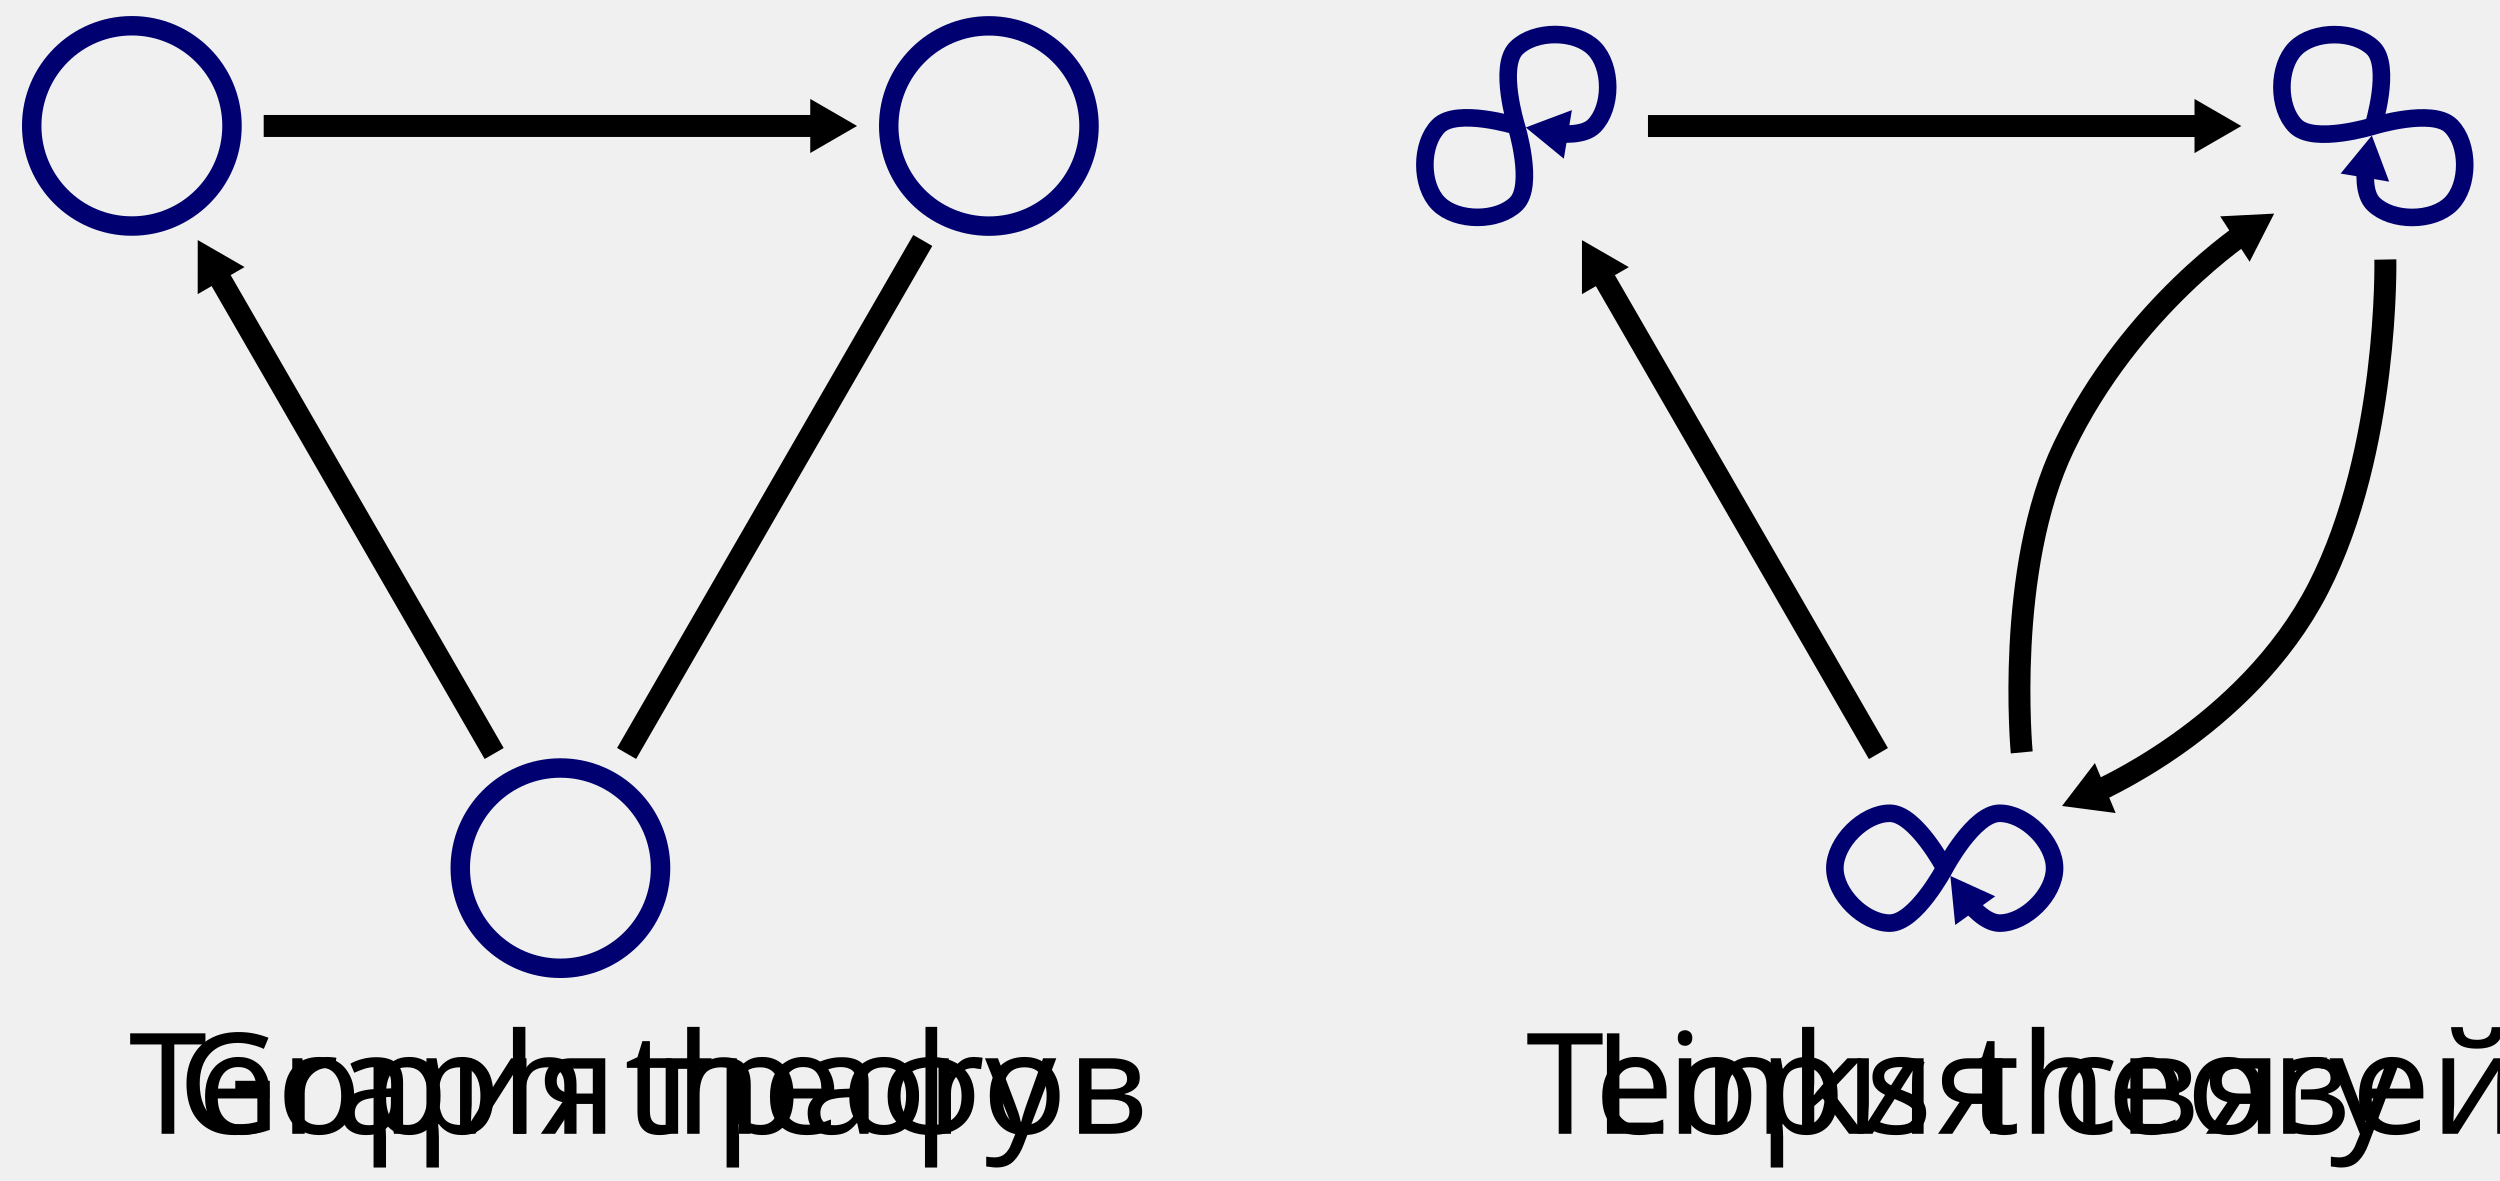
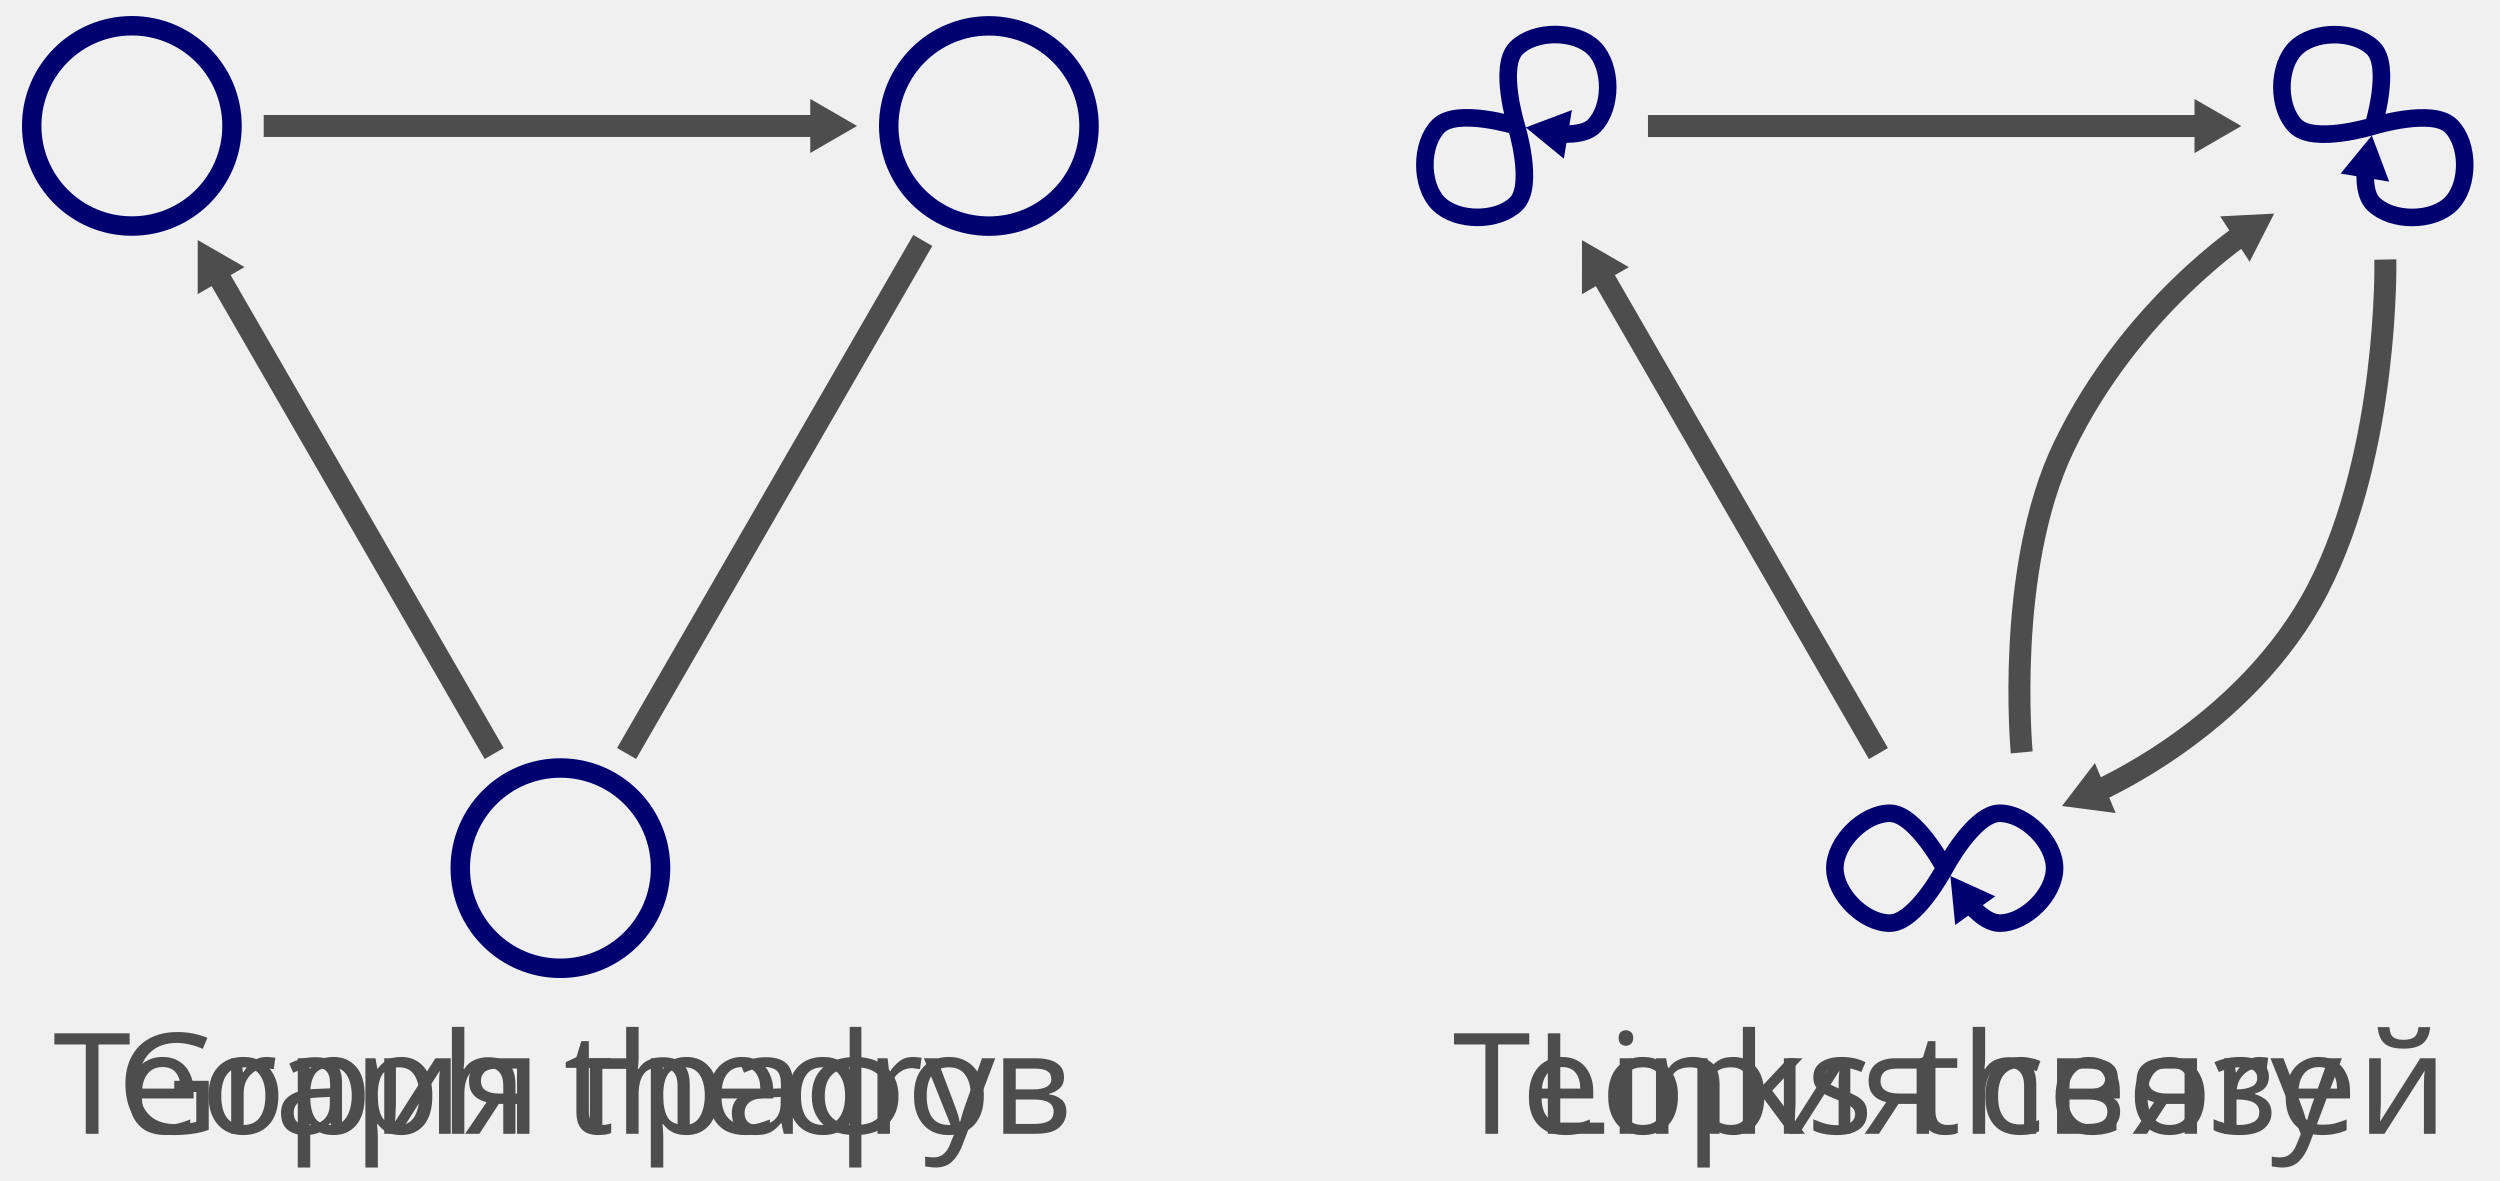
<svg xmlns="http://www.w3.org/2000/svg" xmlns:xlink="http://www.w3.org/1999/xlink" id="svg8" width="568.825" height="268.661" version="1.1" viewBox="0 0 150.502 71.083">
  <defs id="defs2">
+     <marker orient="auto" refY="0.0" refX="0.0" id="marker1918" style="overflow:visible">
+       <path id="path1916" d="M 5.77,0.0 L -2.88,5.0 L -2.88,-5.0 L 5.77,0.0 z " style="fill-rule:evenodd;stroke:#4d4d4d;stroke-width:1pt;stroke-opacity:1;fill:#4d4d4d;fill-opacity:1" transform="scale(-0.2)" />
+     </marker>
+     <marker orient="auto" refY="0.0" refX="0.0" id="marker1794" style="overflow:visible">
+       <path id="path1792" d="M 5.77,0.0 L -2.88,5.0 L -2.88,-5.0 L 5.77,0.0 z " style="fill-rule:evenodd;stroke:#4d4d4d;stroke-width:1pt;stroke-opacity:1;fill:#4d4d4d;fill-opacity:1" transform="scale(0.2)" />
+     </marker>
+     <marker orient="auto" refY="0.0" refX="0.0" id="marker1676" style="overflow:visible">
+       <path id="path1674" d="M 5.77,0.0 L -2.88,5.0 L -2.88,-5.0 L 5.77,0.0 z " style="fill-rule:evenodd;stroke:#4d4d4d;stroke-width:1pt;stroke-opacity:1;fill:#4d4d4d;fill-opacity:1" transform="scale(0.2)" />
+     </marker>
+     <marker orient="auto" refY="0.0" refX="0.0" id="marker1564" style="overflow:visible">
+       <path id="path1562" d="M 5.77,0.0 L -2.88,5.0 L -2.88,-5.0 L 5.77,0.0 z " style="fill-rule:evenodd;stroke:#4d4d4d;stroke-width:1pt;stroke-opacity:1;fill:#4d4d4d;fill-opacity:1" transform="scale(-0.2)" />
+     </marker>
+     <marker orient="auto" refY="0.0" refX="0.0" id="marker1458" style="overflow:visible">
+       <path id="path1244" d="M 5.77,0.0 L -2.88,5.0 L -2.88,-5.0 L 5.77,0.0 z " style="fill-rule:evenodd;stroke:#4d4d4d;stroke-width:1pt;stroke-opacity:1;fill:#4d4d4d;fill-opacity:1" transform="scale(0.2)" />
+     </marker>
+     <marker orient="auto" refY="0.0" refX="0.0" id="marker1359" style="overflow:visible">
+       <path id="path1235" d="M 5.77,0.0 L -2.88,5.0 L -2.88,-5.0 L 5.77,0.0 z " style="fill-rule:evenodd;stroke:#4d4d4d;stroke-width:1pt;stroke-opacity:1;fill:#4d4d4d;fill-opacity:1" transform="scale(-0.2)" />
+     </marker>
    <marker id="marker13285" orient="auto" overflow="visible" refX="0" refY="0">
      <path id="path13283" fill="#000" fill-opacity="1" fill-rule="evenodd" stroke="#000" stroke-opacity="1" stroke-width="1.333" d="M 5.77,0 -2.88,5 V -5 Z" transform="scale(0.2)" />
    </marker>
    <marker id="marker13527" orient="auto" overflow="visible" refX="0" refY="0">
      <path id="path13525" fill="#000" fill-opacity="1" fill-rule="evenodd" stroke="#000" stroke-opacity="1" stroke-width="1.333" d="M 5.77,0 -2.88,5 V -5 Z" transform="scale(-0.2)" />
    </marker>
    <marker id="TriangleOutS" orient="auto" overflow="visible" refX="0" refY="0">
      <path id="path4782" fill="#000" fill-opacity="1" fill-rule="evenodd" stroke="#000" stroke-opacity="1" stroke-width="1.333" d="M 5.77,0 -2.88,5 V -5 Z" transform="scale(0.2)" />
    </marker>
    <marker id="marker17975" orient="auto" overflow="visible" refX="0" refY="0">
      <path id="path17973" fill="#fff" fill-rule="evenodd" stroke="#000070" stroke-opacity="1" stroke-width="1.333" d="M 5.77,0 -2.88,5 V -5 Z" transform="matrix(0.2,0,0,0.2,-0.6,0)" />
    </marker>
    <marker id="marker17827" orient="auto" overflow="visible" refX="0" refY="0">
      <path id="path17825" fill="#fff" fill-rule="evenodd" stroke="#000070" stroke-opacity="1" stroke-width="1.333" d="M 5.77,0 -2.88,5 V -5 Z" transform="matrix(0.2,0,0,0.2,-0.6,0)" />
    </marker>
    <marker id="EmptyTriangleOutS" orient="auto" overflow="visible" refX="0" refY="0">
      <path id="path4800" fill="#fff" fill-rule="evenodd" stroke="#000070" stroke-opacity="1" stroke-width="1.333" d="M 5.77,0 -2.88,5 V -5 Z" transform="matrix(0.2,0,0,0.2,-0.6,0)" />
    </marker>
    <marker id="TriangleInS" orient="auto" overflow="visible" refX="0" refY="0">
      <path id="path4773" fill="#000" fill-opacity="1" fill-rule="evenodd" stroke="#000" stroke-opacity="1" stroke-width="1.333" d="M 5.77,0 -2.88,5 V -5 Z" transform="scale(-0.2)" />
    </marker>
    <marker id="TriangleOutS-6" orient="auto" overflow="visible" refX="0" refY="0">
      <path id="path1042" fill="#000" fill-opacity="1" fill-rule="evenodd" stroke="#000" stroke-opacity="1" stroke-width="1.333" d="M 5.77,0 -2.88,5 V -5 Z" transform="scale(0.2)" />
    </marker>
    <marker id="marker1426" orient="auto" overflow="visible" refX="0" refY="0">
      <path id="path1424" fill="#000" fill-opacity="1" fill-rule="evenodd" stroke="#000" stroke-opacity="1" stroke-width="1.333" d="M 5.77,0 -2.88,5 V -5 Z" transform="scale(-0.2)" />
    </marker>
    <marker id="TriangleInS-2" orient="auto" overflow="visible" refX="0" refY="0">
      <path id="path1033" fill="#000" fill-opacity="1" fill-rule="evenodd" stroke="#000" stroke-opacity="1" stroke-width="1.333" d="M 5.77,0 -2.88,5 V -5 Z" transform="scale(-0.2)" />
    </marker>
    <marker id="marker1204" orient="auto" overflow="visible" refX="0" refY="0">
      <path id="path1202" fill="#000" fill-opacity="1" fill-rule="evenodd" stroke="#000" stroke-opacity="1" stroke-width="1.333" d="M 5.77,0 -2.88,5 V -5 Z" transform="scale(0.2)" />
    </marker>
    <marker id="TriangleOutS-6-6" orient="auto" overflow="visible" refX="0" refY="0">
      <path id="path1042-3" fill="#000" fill-opacity="1" fill-rule="evenodd" stroke="#000" stroke-opacity="1" stroke-width="1.333" d="M 5.77,0 -2.88,5 V -5 Z" transform="scale(0.2)" />
    </marker>
    <marker id="marker1426-7" orient="auto" overflow="visible" refX="0" refY="0">
      <path id="path1424-7" fill="#000" fill-opacity="1" fill-rule="evenodd" stroke="#000" stroke-opacity="1" stroke-width="1.333" d="M 5.77,0 -2.88,5 V -5 Z" transform="scale(-0.2)" />
    </marker>
  </defs>
-   <g id="layer4" display="inline">
-     <text id="text5178" x="7.757" y="68.255" fill="#000" fill-opacity="1" stroke="none" stroke-linecap="butt" stroke-linejoin="miter" stroke-opacity="1" stroke-width=".265" display="inline" font-family="Calibri" font-size="8.467" font-stretch="normal" font-style="normal" font-variant="normal" font-weight="normal" letter-spacing="0" word-spacing="0" xml:space="preserve" style="line-height:125%;-inkscape-font-specification:Calibri">
-       <tspan id="tspan5176" x="7.757" y="68.255" stroke-width=".265" font-family="Calibri" font-size="8.467" font-stretch="normal" font-style="normal" font-variant="normal" font-weight="normal" style="-inkscape-font-specification:Calibri">Теория графов</tspan>
+   <g id="g1056" style="display:inline">
+     <text id="text5178" x="3.194" y="68.255" display="inline" font-size="8.467" font-stretch="normal" font-style="normal" font-variant="normal" font-weight="normal" letter-spacing="0" word-spacing="0" xml:space="preserve" style="font-style:normal;font-variant:normal;font-weight:normal;font-stretch:normal;font-size:8.467px;line-height:125%;font-family:Calibri;-inkscape-font-specification:Calibri;letter-spacing:0;word-spacing:0;display:inline;fill:#4d4d4d;fill-opacity:1;stroke:none;stroke-width:0.265;stroke-linecap:butt;stroke-linejoin:miter;stroke-opacity:1">
+       <tspan id="tspan5176" x="3.194" y="68.255" font-size="8.467" font-stretch="normal" font-style="normal" font-variant="normal" font-weight="normal" style="font-style:normal;font-variant:normal;font-weight:normal;font-stretch:normal;font-size:8.467px;font-family:Calibri;-inkscape-font-specification:Calibri;fill:#4d4d4d;fill-opacity:1;stroke-width:0.265">Теория графов</tspan>
    </text>
-     <text id="text5182" x="91.866" y="68.255" fill="#000" fill-opacity="1" stroke="none" stroke-linecap="butt" stroke-linejoin="miter" stroke-opacity="1" stroke-width=".265" display="inline" font-family="Cambria" font-size="8.467" font-stretch="normal" font-style="normal" font-variant="normal" font-weight="normal" letter-spacing="0" word-spacing="0" xml:space="preserve" style="line-height:125%;-inkscape-font-specification:Cambria">
-       <tspan id="tspan5180" x="91.866" y="68.255" stroke-width=".265" font-family="Calibri" font-size="8.467" font-stretch="normal" font-style="normal" font-variant="normal" font-weight="normal" style="-inkscape-font-specification:Calibri">Теория связей</tspan>
+     <text id="text5182" x="87.452" y="68.255" display="inline" font-size="8.467" font-stretch="normal" font-style="normal" font-variant="normal" font-weight="normal" letter-spacing="0" word-spacing="0" xml:space="preserve" style="font-style:normal;font-variant:normal;font-weight:normal;font-stretch:normal;font-size:8.467px;line-height:125%;font-family:Cambria;-inkscape-font-specification:Cambria;letter-spacing:0;word-spacing:0;display:inline;fill:#4d4d4d;fill-opacity:1;stroke:none;stroke-width:0.265;stroke-linecap:butt;stroke-linejoin:miter;stroke-opacity:1">
+       <tspan id="tspan5180" x="87.452" y="68.255" font-size="8.467" font-stretch="normal" font-style="normal" font-variant="normal" font-weight="normal" style="font-style:normal;font-variant:normal;font-weight:normal;font-stretch:normal;font-size:8.467px;font-family:Calibri;-inkscape-font-specification:Calibri;fill:#4d4d4d;fill-opacity:1;stroke-width:0.265">Теория связей</tspan>
    </text>
  </g>
-   <g id="layer6" display="inline">
-     <g id="g5174">
-       <text id="text949" x="10.709" y="68.255" fill="#000" fill-opacity="1" stroke="none" stroke-linecap="butt" stroke-linejoin="miter" stroke-opacity="1" stroke-width=".265" display="inline" font-family="Calibri" font-size="8.467" font-stretch="normal" font-style="normal" font-variant="normal" font-weight="normal" letter-spacing="0" word-spacing="0" xml:space="preserve" style="line-height:125%;-inkscape-font-specification:Calibri">
-         <tspan id="tspan947" x="10.709" y="68.255" stroke-width=".265" font-family="Calibri" font-size="8.467" font-stretch="normal" font-style="normal" font-variant="normal" font-weight="normal" style="-inkscape-font-specification:Calibri">Graph theory</tspan>
-       </text>
-       <text id="text955" x="95.911" y="68.255" fill="#000" fill-opacity="1" stroke="none" stroke-linecap="butt" stroke-linejoin="miter" stroke-opacity="1" stroke-width=".265" display="inline" font-family="Cambria" font-size="8.467" font-stretch="normal" font-style="normal" font-variant="normal" font-weight="normal" letter-spacing="0" word-spacing="0" xml:space="preserve" style="line-height:125%;-inkscape-font-specification:Cambria">
-         <tspan id="tspan953" x="95.911" y="68.255" stroke-width=".265" font-family="Calibri" font-size="8.467" font-stretch="normal" font-style="normal" font-variant="normal" font-weight="normal" style="-inkscape-font-specification:Calibri">Links theory</tspan>
-       </text>
-     </g>
+   <g id="g1071" style="display:inline">
+     <text style="font-style:normal;font-variant:normal;font-weight:normal;font-stretch:normal;font-size:8.467px;line-height:125%;font-family:Calibri;-inkscape-font-specification:Calibri;letter-spacing:0;word-spacing:0;display:inline;fill:#4d4d4d;fill-opacity:1;stroke:none;stroke-width:0.265;stroke-linecap:butt;stroke-linejoin:miter;stroke-opacity:1" xml:space="preserve" word-spacing="0" letter-spacing="0" font-weight="normal" font-variant="normal" font-style="normal" font-stretch="normal" font-size="8.467" display="inline" y="68.255" x="7.034" id="text949">
+       <tspan style="font-style:normal;font-variant:normal;font-weight:normal;font-stretch:normal;font-size:8.467px;font-family:Calibri;-inkscape-font-specification:Calibri;fill:#4d4d4d;fill-opacity:1;stroke-width:0.265" font-weight="normal" font-variant="normal" font-style="normal" font-stretch="normal" font-size="8.467" y="68.255" x="7.034" id="tspan947">Graph theory</tspan>
+     </text>
+     <text style="font-style:normal;font-variant:normal;font-weight:normal;font-stretch:normal;font-size:8.467px;line-height:125%;font-family:Cambria;-inkscape-font-specification:Cambria;letter-spacing:0;word-spacing:0;display:inline;fill:#4d4d4d;fill-opacity:1;stroke:none;stroke-width:0.265;stroke-linecap:butt;stroke-linejoin:miter;stroke-opacity:1" xml:space="preserve" word-spacing="0" letter-spacing="0" font-weight="normal" font-variant="normal" font-style="normal" font-stretch="normal" font-size="8.467" display="inline" y="68.255" x="92.351" id="text955">
+       <tspan style="font-style:normal;font-variant:normal;font-weight:normal;font-stretch:normal;font-size:8.467px;font-family:Calibri;-inkscape-font-specification:Calibri;fill:#4d4d4d;fill-opacity:1;stroke-width:0.265" font-weight="normal" font-variant="normal" font-style="normal" font-stretch="normal" font-size="8.467" y="68.255" x="92.351" id="tspan953">Links theory</tspan>
+     </text>
  </g>
-   <g id="layer5" display="inline">
+   <g id="g1094">
    <g id="g1101">
-       <path id="path2329" fill="none" fill-opacity=".75" fill-rule="evenodd" stroke="#000" stroke-dasharray="none" stroke-linecap="butt" stroke-linejoin="miter" stroke-miterlimit="4" stroke-opacity="1" stroke-width="1.323" marker-end="url(#TriangleOutS-6)" d="m 15.875,7.583 33.841,-1.85e-5" />
-       <path id="use2331" fill="none" fill-opacity=".75" fill-rule="evenodd" stroke="#000" stroke-dasharray="none" stroke-linecap="butt" stroke-linejoin="miter" stroke-miterlimit="4" stroke-opacity="1" stroke-width="1.323" marker-start="url(#marker1426)" d="M 12.843,16.079 C 18.616,26.078 24.458,36.197 29.749,45.361" />
-       <path id="use2333" fill="none" fill-opacity=".75" fill-rule="evenodd" stroke="#000" stroke-dasharray="none" stroke-linecap="butt" stroke-linejoin="miter" stroke-miterlimit="4" stroke-opacity="1" stroke-width="1.323" d="M 37.721,45.36 C 43.68,35.038 49.758,24.511 55.552,14.476" />
-       <circle id="path2317" cx="7.938" cy="7.579" r="6.029" fill="none" fill-opacity="1" fill-rule="evenodd" stroke="#000070" stroke-dasharray="none" stroke-dashoffset="0" stroke-miterlimit="4" stroke-opacity="1" stroke-width="1.171" />
-       <use id="use2325" width="250" height="225" x="0" y="0" fill="none" fill-opacity="1" transform="translate(51.59331,0.00533634)" xlink:href="#path2317" />
-       <use id="use2327" width="250" height="225" x="0" y="0" fill="none" fill-opacity="1" transform="translate(25.79887,44.68393)" xlink:href="#path2317" />
+       <path id="path2329" stroke-miterlimit="4" d="m 15.875,7.583 33.841,-1.85e-5" style="fill:none;fill-opacity:0.75;fill-rule:evenodd;stroke:#4d4d4d;stroke-width:1.323;stroke-linecap:butt;stroke-linejoin:miter;stroke-miterlimit:4;stroke-dasharray:none;stroke-opacity:1;marker-end:url(#marker1458)" />
+       <path id="use2331" stroke-miterlimit="4" d="M 12.843,16.079 C 18.616,26.078 24.458,36.197 29.749,45.361" style="fill:none;fill-opacity:0.75;fill-rule:evenodd;stroke:#4d4d4d;stroke-width:1.323;stroke-linecap:butt;stroke-linejoin:miter;stroke-miterlimit:4;stroke-dasharray:none;stroke-opacity:1;marker-start:url(#marker1359)" />
+       <path id="use2333" stroke-miterlimit="4" d="M 37.721,45.36 C 43.68,35.038 49.758,24.511 55.552,14.476" style="fill:none;fill-opacity:0.75;fill-rule:evenodd;stroke:#4d4d4d;stroke-width:1.323;stroke-linecap:butt;stroke-linejoin:miter;stroke-miterlimit:4;stroke-dasharray:none;stroke-opacity:1" />
+       <circle id="path2317" cx="7.938" cy="7.579" r="6.029" stroke-miterlimit="4" style="fill:none;fill-opacity:1;fill-rule:evenodd;stroke:#000070;stroke-width:1.171;stroke-miterlimit:4;stroke-dasharray:none;stroke-dashoffset:0;stroke-opacity:1" />
+       <use id="use2325" width="250" height="225" x="0" y="0" transform="translate(51.59331,0.00533634)" xlink:href="#path2317" style="fill:none;fill-opacity:1" />
+       <use id="use2327" width="250" height="225" x="0" y="0" transform="translate(25.79887,44.68393)" xlink:href="#path2317" style="fill:none;fill-opacity:1" />
    </g>
    <g id="g5140">
-       <path id="use2333-8" fill="none" fill-opacity=".75" fill-rule="evenodd" stroke="#000" stroke-dasharray="none" stroke-linecap="butt" stroke-linejoin="miter" stroke-miterlimit="4" stroke-opacity="1" stroke-width="1.323" marker-end="url(#TriangleOutS)" d="m 121.709,45.295 c 0,0 -1.034,-10.985 2.541,-18.41 4.076,-8.464 11.08,-13.004 11.08,-13.004" />
-       <path id="use2333-5" fill="none" fill-opacity=".75" fill-rule="evenodd" stroke="#000" stroke-dasharray="none" stroke-linecap="butt" stroke-linejoin="miter" stroke-miterlimit="4" stroke-opacity="1" stroke-width="1.323" marker-start="url(#TriangleInS)" d="m 125.872,47.8 c 0,0 9.312,-3.866 13.688,-12.391 4.274,-8.328 4.04,-19.786 4.04,-19.786" />
-       <path id="path2329-8" fill="none" fill-opacity=".75" fill-rule="evenodd" stroke="#000" stroke-dasharray="none" stroke-linecap="butt" stroke-linejoin="miter" stroke-miterlimit="4" stroke-opacity="1" stroke-width="1.323" marker-end="url(#TriangleOutS-6-6)" d="m 99.209,7.587 33.841,-1.85e-5" />
-       <path id="use2331-0" fill="none" fill-opacity=".75" fill-rule="evenodd" stroke="#000" stroke-dasharray="none" stroke-linecap="butt" stroke-linejoin="miter" stroke-miterlimit="4" stroke-opacity="1" stroke-width="1.323" marker-start="url(#marker1426-7)" d="m 96.176,16.083 c 5.773,9.999 11.615,20.118 16.906,29.282" />
+       <path id="use2333-8" stroke-miterlimit="4" d="m 121.709,45.295 c 0,0 -1.034,-10.985 2.541,-18.41 4.076,-8.464 11.08,-13.004 11.08,-13.004" style="fill:none;fill-opacity:0.75;fill-rule:evenodd;stroke:#4d4d4d;stroke-width:1.323;stroke-linecap:butt;stroke-linejoin:miter;stroke-miterlimit:4;stroke-dasharray:none;stroke-opacity:1;marker-end:url(#marker1794)" />
+       <path id="use2333-5" stroke-miterlimit="4" d="m 125.872,47.8 c 0,0 9.312,-3.866 13.688,-12.391 4.274,-8.328 4.04,-19.786 4.04,-19.786" style="fill:none;fill-opacity:0.75;fill-rule:evenodd;stroke:#4d4d4d;stroke-width:1.323;stroke-linecap:butt;stroke-linejoin:miter;stroke-miterlimit:4;stroke-dasharray:none;stroke-opacity:1;marker-start:url(#marker1918)" />
+       <path id="path2329-8" stroke-miterlimit="4" d="m 99.209,7.587 33.841,-1.85e-5" style="fill:none;fill-opacity:0.75;fill-rule:evenodd;stroke:#4d4d4d;stroke-width:1.323;stroke-linecap:butt;stroke-linejoin:miter;stroke-miterlimit:4;stroke-dasharray:none;stroke-opacity:1;marker-end:url(#marker1676)" />
+       <path id="use2331-0" stroke-miterlimit="4" d="m 96.176,16.083 c 5.773,9.999 11.615,20.118 16.906,29.282" style="fill:none;fill-opacity:0.75;fill-rule:evenodd;stroke:#4d4d4d;stroke-width:1.323;stroke-linecap:butt;stroke-linejoin:miter;stroke-miterlimit:4;stroke-dasharray:none;stroke-opacity:1;marker-start:url(#marker1564)" />
      <g id="g4553" transform="matrix(0.9999917,0,0,0.9999917,141.2638,47.81986)">
-         <path id="path99" fill="none" fill-opacity="1" fill-rule="evenodd" stroke="#000070" stroke-dasharray="none" stroke-linecap="butt" stroke-linejoin="miter" stroke-miterlimit="3.9" stroke-opacity="1" stroke-width="1.058" d="m -24.19,4.446 c 0,0 -1.748,-3.307 -3.307,-3.307 -1.559,0 -3.307,1.748 -3.307,3.307 0,1.559 1.748,3.307 3.307,3.307 1.559,0 3.307,-3.307 3.307,-3.307 0,0 1.748,-3.307 3.307,-3.307 1.559,0 3.307,1.748 3.307,3.307 0,1.559 -1.748,3.307 -3.307,3.307 -0.815,0 -1.683,-0.905 -2.324,-1.768" />
-         <path id="path4547" fill="#000070" fill-opacity="1" stroke="#000070" stroke-dasharray="none" stroke-miterlimit="3.9" stroke-opacity="1" stroke-width="1.058" d="m -22.273,6.428 -0.491,0.283 -0.491,0.283 V 6.428 5.861 l 0.491,0.283 z" transform="rotate(-5.627042,-24.13697,5.606651)" />
+         <path id="path99" stroke-miterlimit="3.9" d="m -24.19,4.446 c 0,0 -1.748,-3.307 -3.307,-3.307 -1.559,0 -3.307,1.748 -3.307,3.307 0,1.559 1.748,3.307 3.307,3.307 1.559,0 3.307,-3.307 3.307,-3.307 0,0 1.748,-3.307 3.307,-3.307 1.559,0 3.307,1.748 3.307,3.307 0,1.559 -1.748,3.307 -3.307,3.307 -0.815,0 -1.683,-0.905 -2.324,-1.768" style="fill:none;fill-opacity:1;fill-rule:evenodd;stroke:#000070;stroke-width:1.058;stroke-linecap:butt;stroke-linejoin:miter;stroke-miterlimit:3.9;stroke-dasharray:none;stroke-opacity:1" />
+         <path id="path4547" stroke-miterlimit="3.9" d="m -22.273,6.428 -0.491,0.283 -0.491,0.283 V 6.428 5.861 l 0.491,0.283 z" transform="rotate(-5.627042,-24.13697,5.606651)" style="fill:#000070;fill-opacity:1;stroke:#000070;stroke-width:1.058;stroke-miterlimit:3.9;stroke-dasharray:none;stroke-opacity:1" />
      </g>
-       <g id="g4553-4" display="inline" transform="matrix(0.7071009,0.7071009,-0.7071009,0.7071009,163.1245,21.54869)">
-         <path id="path99-6" fill="none" fill-opacity="1" fill-rule="evenodd" stroke="#000070" stroke-dasharray="none" stroke-linecap="butt" stroke-linejoin="miter" stroke-miterlimit="3.9" stroke-opacity="1" stroke-width="1.058" d="m -24.19,4.446 c 0,0 -1.748,-3.307 -3.307,-3.307 -1.559,0 -3.307,1.748 -3.307,3.307 0,1.559 1.748,3.307 3.307,3.307 1.559,0 3.307,-3.307 3.307,-3.307 0,0 1.748,-3.307 3.307,-3.307 1.559,0 3.307,1.748 3.307,3.307 0,1.559 -1.748,3.307 -3.307,3.307 -0.815,0 -1.683,-0.905 -2.324,-1.768" />
-         <path id="path4547-2" fill="#000070" fill-opacity="1" stroke="#000070" stroke-dasharray="none" stroke-miterlimit="3.9" stroke-opacity="1" stroke-width="1.058" d="m -22.273,6.428 -0.491,0.283 -0.491,0.283 V 6.428 5.861 l 0.491,0.283 z" transform="rotate(-5.627042,-24.13697,5.606651)" />
+       <g id="g4553-4" display="inline" transform="matrix(0.7071009,0.7071009,-0.7071009,0.7071009,163.1245,21.54869)" style="display:inline">
+         <path id="path99-6" stroke-miterlimit="3.9" d="m -24.19,4.446 c 0,0 -1.748,-3.307 -3.307,-3.307 -1.559,0 -3.307,1.748 -3.307,3.307 0,1.559 1.748,3.307 3.307,3.307 1.559,0 3.307,-3.307 3.307,-3.307 0,0 1.748,-3.307 3.307,-3.307 1.559,0 3.307,1.748 3.307,3.307 0,1.559 -1.748,3.307 -3.307,3.307 -0.815,0 -1.683,-0.905 -2.324,-1.768" style="fill:none;fill-opacity:1;fill-rule:evenodd;stroke:#000070;stroke-width:1.058;stroke-linecap:butt;stroke-linejoin:miter;stroke-miterlimit:3.9;stroke-dasharray:none;stroke-opacity:1" />
+         <path id="path4547-2" stroke-miterlimit="3.9" d="m -22.273,6.428 -0.491,0.283 -0.491,0.283 V 6.428 5.861 l 0.491,0.283 z" transform="rotate(-5.627042,-24.13697,5.606651)" style="fill:#000070;fill-opacity:1;stroke:#000070;stroke-width:1.058;stroke-miterlimit:3.9;stroke-dasharray:none;stroke-opacity:1" />
      </g>
-       <g id="g4553-4-6" display="inline" transform="matrix(0.7071009,-0.7071009,0.7071009,0.7071009,105.2425,-12.66686)">
-         <path id="path99-6-9" fill="none" fill-opacity="1" fill-rule="evenodd" stroke="#000070" stroke-dasharray="none" stroke-linecap="butt" stroke-linejoin="miter" stroke-miterlimit="3.9" stroke-opacity="1" stroke-width="1.058" d="m -24.19,4.446 c 0,0 -1.748,-3.307 -3.307,-3.307 -1.559,0 -3.307,1.748 -3.307,3.307 0,1.559 1.748,3.307 3.307,3.307 1.559,0 3.307,-3.307 3.307,-3.307 0,0 1.748,-3.307 3.307,-3.307 1.559,0 3.307,1.748 3.307,3.307 0,1.559 -1.748,3.307 -3.307,3.307 -0.815,0 -1.683,-0.905 -2.324,-1.768" />
-         <path id="path4547-2-4" fill="#000070" fill-opacity="1" stroke="#000070" stroke-dasharray="none" stroke-miterlimit="3.9" stroke-opacity="1" stroke-width="1.058" d="m -22.273,6.428 -0.491,0.283 -0.491,0.283 V 6.428 5.861 l 0.491,0.283 z" transform="rotate(-5.627042,-24.13697,5.606651)" />
+       <g id="g4553-4-6" display="inline" transform="matrix(0.7071009,-0.7071009,0.7071009,0.7071009,105.2425,-12.66686)" style="display:inline">
+         <path id="path99-6-9" stroke-miterlimit="3.9" d="m -24.19,4.446 c 0,0 -1.748,-3.307 -3.307,-3.307 -1.559,0 -3.307,1.748 -3.307,3.307 0,1.559 1.748,3.307 3.307,3.307 1.559,0 3.307,-3.307 3.307,-3.307 0,0 1.748,-3.307 3.307,-3.307 1.559,0 3.307,1.748 3.307,3.307 0,1.559 -1.748,3.307 -3.307,3.307 -0.815,0 -1.683,-0.905 -2.324,-1.768" style="fill:none;fill-opacity:1;fill-rule:evenodd;stroke:#000070;stroke-width:1.058;stroke-linecap:butt;stroke-linejoin:miter;stroke-miterlimit:3.9;stroke-dasharray:none;stroke-opacity:1" />
+         <path id="path4547-2-4" stroke-miterlimit="3.9" d="m -22.273,6.428 -0.491,0.283 -0.491,0.283 V 6.428 5.861 l 0.491,0.283 z" transform="rotate(-5.627042,-24.13697,5.606651)" style="fill:#000070;fill-opacity:1;stroke:#000070;stroke-width:1.058;stroke-miterlimit:3.9;stroke-dasharray:none;stroke-opacity:1" />
      </g>
    </g>
  </g>
</svg>
